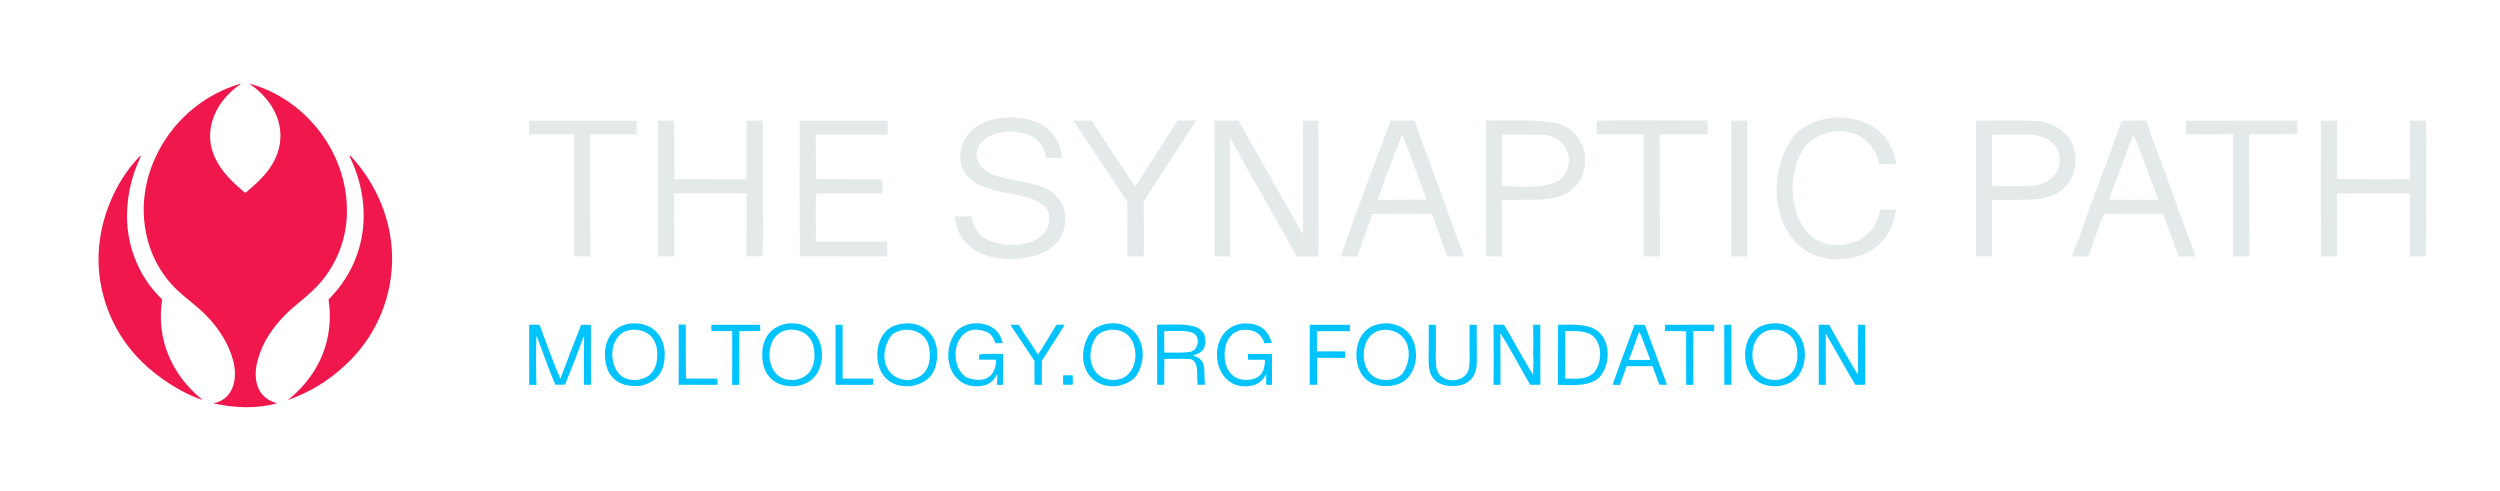
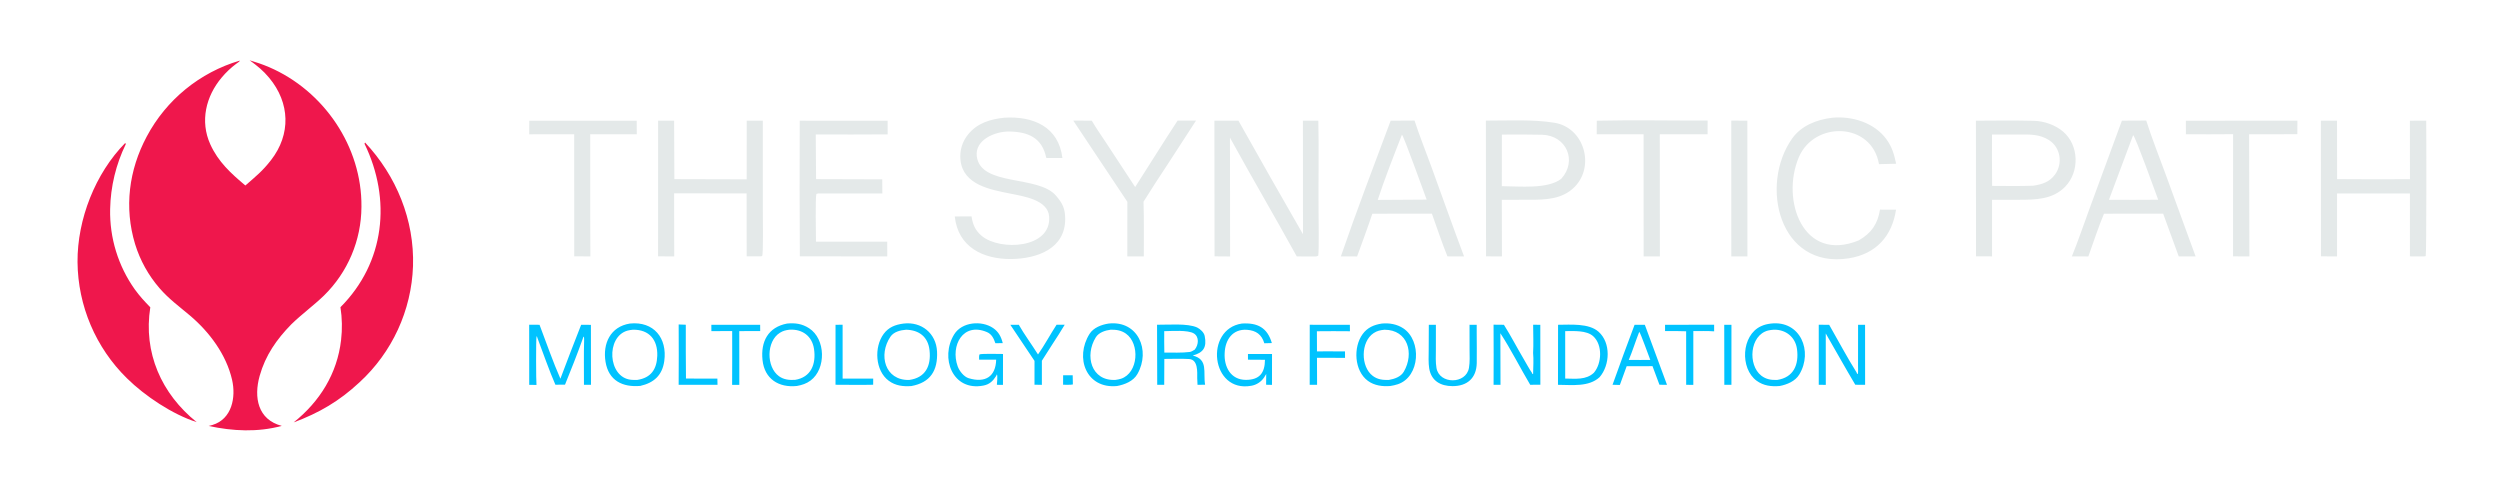
<svg xmlns="http://www.w3.org/2000/svg" role="img" aria-labelledby="brand-title" preserveAspectRatio="xMidYMid meet" viewBox="0 0 570.707 112" width="570.707" height="112">
  <g id="brand-icon" transform="translate(12 12) scale(0.88)">
-     <g id="icon" fill="#ef174c" transform="translate(11.91407 8) scale(0.08417431) translate(-571.912 -525.368)">
+     <g id="icon" fill="#ef174c" transform="translate(6.473223 2) scale(0.09619921) translate(-571.912 -525.368)">
      <path fill-rule="evenodd" d="M 1009.41 526.281 C 1009.93 528.524 1001.28 533.766 999.301 535.254 C 985.128 545.878 972.23 558.104 960.864 571.691 C 917.884 622.511 901.932 689.76 929.812 751.69 C 951.094 798.966 985.73 830.576 1024.55 863.031 C 1052.57 838.488 1070.39 824.632 1093.67 794.668 C 1147.79 724.999 1145.01 640.357 1088.85 572.794 C 1072.16 552.723 1057.03 540.783 1036.04 525.368 C 1053.61 530.559 1071.55 536.609 1088.39 543.84 C 1236.18 607.289 1339.26 758.572 1337.55 920.498 C 1337.23 1010.65 1300.77 1096.91 1236.34 1159.97 C 1208.32 1187.02 1176.66 1209.82 1148.16 1237.69 C 1108.68 1278.12 1078.57 1321.1 1063.06 1376.43 C 1046.8 1434.4 1057.9 1494.37 1122.68 1511.26 C 1057.81 1528.91 990.66 1525.55 925.603 1511.51 C 929.006 1510.7 932.386 1509.8 935.741 1508.81 C 988.309 1492.93 999.531 1434.52 988.705 1387.11 C 973.163 1319.03 927.613 1258.02 874.872 1213.49 C 845.101 1188.35 818.85 1169.59 793.206 1140.12 C 763.114 1105.47 740.614 1064.91 727.156 1021.04 C 697.326 922.641 710.349 821.293 758.532 731.057 C 811.227 631.847 901.654 558.037 1009.41 526.281 z M 1347.34 747.131 C 1431.73 837.1 1480.65 956.384 1476.61 1080.33 C 1472.46 1200.02 1420.4 1313.02 1332.12 1393.94 C 1277.95 1444.48 1223.51 1476.17 1154.69 1501.93 C 1225.17 1445.81 1272.26 1370.28 1282.65 1279.74 C 1286.07 1250.3 1285.5 1220.53 1280.93 1191.24 C 1401.14 1070.75 1418.84 900.479 1345.78 750.338 L 1347.34 747.131 z M 700.694 748.215 L 702.037 751.57 C 675.475 806.181 661.092 865.911 659.881 926.627 C 658.173 1004.07 681.476 1080.01 726.334 1143.16 C 739.792 1161.73 752.289 1175.16 768.16 1191.49 C 748.885 1313.82 798.078 1424.62 893.16 1501.09 C 828.055 1480.34 753.608 1430.67 705.281 1383 C 620.939 1300.29 572.958 1187.43 571.919 1069.3 C 571.241 954.212 619.757 830.288 700.694 748.215 z" />
    </g>
  </g>
  <g id="brand-primary" transform="translate(120 26) scale(0.8095238)">
    <g id="primary" fill="#e4e9e9" transform="translate(1 1) scale(0.1882621) translate(-94.0453 -260.9429)">
      <path fill-rule="evenodd" d="M 2261.07 265.799 C 2290.05 265.585 2319.28 265.29 2348.15 265.994 C 2363.49 266.369 2380.36 272.462 2391.64 282.142 C 2415.68 302.757 2416.51 342.353 2394.7 364.754 C 2375.73 384.252 2349.51 384.197 2325.12 384.276 L 2285.22 384.317 L 2285.23 469.049 L 2261.21 468.982 L 2261.07 265.799 z M 2325.4 286.499 C 2341.52 286.423 2356.77 285.833 2370.97 295.184 C 2388.01 306.411 2391.39 330.136 2379.55 346.456 C 2371.5 357.559 2360.13 361.298 2346.91 363.186 C 2327.05 363.965 2305.33 363.543 2285.31 363.474 C 2285.1 337.827 2285.04 312.179 2285.13 286.532 L 2325.4 286.499 z M 1527.04 265.681 C 1560.17 265.731 1597.6 263.612 1629.83 268.912 C 1674.21 276.211 1690.81 333.72 1659.96 365.013 C 1641.63 383.611 1616.5 384.287 1592.25 384.244 L 1550.9 384.279 L 1551.1 469.103 L 1527.28 469.011 L 1527.04 265.681 z M 1551 286.624 C 1571.18 286.49 1590.95 286.37 1611.11 286.871 C 1647.69 287.781 1664.37 325.954 1639.91 352.86 C 1619.59 368.662 1577.42 364.044 1550.92 363.895 L 1551 286.624 z M 2479.72 265.774 L 2516.17 265.583 C 2524.15 290.842 2535.85 320.669 2545.1 345.781 L 2590.13 469.116 L 2564.84 469.082 C 2557.2 447.69 2549.43 426.347 2541.52 405.055 L 2517.25 405.111 L 2452.9 405.137 C 2445.06 423.603 2436.36 449.924 2429.48 469.153 L 2404.77 469.081 C 2414.05 446.267 2423.17 419.614 2431.69 396.316 L 2479.72 265.774 z M 2496.53 287.486 C 2499.91 289.202 2529.8 372.857 2534.09 384.205 L 2496.75 384.378 L 2460.34 384.257 L 2496.53 287.486 z M 1384.4 265.82 L 1420.16 265.6 C 1427.01 286.812 1437.01 311.895 1444.86 333.39 C 1461.3 378.428 1477.46 424.332 1494.35 469.119 L 1469.44 469.037 C 1461.37 449.193 1453.5 425.51 1446.19 405.111 L 1422.09 405.1 L 1356.96 405.148 C 1349.91 426.324 1341.72 448.098 1334.12 469.151 L 1309.83 469.05 C 1332.81 402.261 1359.65 332.09 1384.4 265.82 z M 1401.32 286.767 C 1404.35 289.689 1434.2 373.201 1438.33 384.021 L 1402.5 384.265 L 1365.03 384.479 C 1374.14 356.19 1390.32 314.796 1401.32 286.767 z M 1120.38 265.757 L 1156.4 265.785 C 1188.29 322.675 1220.53 379.374 1253.09 435.88 L 1252.98 265.787 L 1276.06 265.799 C 1277.09 310.119 1276 356.205 1276.39 400.671 C 1276.48 412.02 1277.22 458.979 1275.94 468.033 C 1273.14 469.711 1269.93 469.197 1266.5 469.15 L 1243.78 469.133 C 1210.9 409.51 1176.39 350.779 1143.7 291.212 L 1143.89 469.179 L 1120.6 469 L 1120.38 265.757 z M 805.759 261.337 C 848.966 258.663 887.079 274.894 892.708 321.696 L 868.563 321.643 C 862.496 291.533 841.635 282.386 812.856 282.026 C 792 281.765 761.414 294.388 764.463 319.124 C 770.077 364.664 856.41 346.958 882.992 378.002 C 892.751 389.398 896.632 396.77 896.902 412.196 C 897.469 458.038 854.161 472.568 816.152 473.032 C 773.547 473.422 736.246 454.825 731.491 409.269 L 756.542 409.119 C 758.424 420.732 761.751 429.978 772.006 438.491 C 799.391 461.222 876.544 457.433 872.845 409.272 C 870.929 384.335 834.692 379.081 814.37 374.981 C 785.488 369.153 744.141 362.266 740.068 325.026 C 738.463 311.044 742.639 297.014 751.629 286.186 C 765.49 269.204 784.783 263.557 805.759 261.337 z M 2777.74 265.733 L 2801.93 265.755 L 2802.08 353.338 C 2838.45 353.627 2874.82 353.662 2911.19 353.445 L 2911.1 265.844 L 2935.54 265.775 C 2935.88 286.217 2936.03 466.172 2934.81 468.658 L 2932.25 469.098 L 2911.15 469.034 L 2911.13 374.775 L 2801.98 374.837 L 2801.97 469.119 L 2777.9 468.996 L 2777.74 265.733 z M 419.858 265.804 L 443.97 265.766 L 443.998 402.566 C 443.982 410.305 444.925 465.273 442.914 468.616 L 440.25 469.004 L 419.788 468.975 L 419.686 374.741 L 311.095 374.602 L 311.265 469.104 L 287.055 468.992 L 287.123 265.792 L 311.095 265.807 L 311.47 353.378 L 419.79 353.669 L 419.858 265.804 z M 499.264 265.825 L 630.941 265.841 L 630.965 286.312 C 595.062 286.546 559.159 286.577 523.256 286.403 L 523.738 353.384 L 622.855 353.688 L 623.01 374.865 L 529.75 374.834 C 527.061 374.721 526.781 374.528 524.211 375.498 C 522.46 380.985 523.589 437.229 523.611 446.982 L 630.322 447.016 L 630.367 469.114 L 499.411 468.975 C 499.007 401.259 498.958 333.541 499.264 265.825 z M 2045.71 261.405 C 2075.57 258.579 2108.76 268.644 2126.96 293.539 C 2135.69 305.489 2138.49 316.306 2141.58 330.302 L 2115.89 330.906 C 2104.83 267.514 2018.91 266.021 1995.77 320.644 C 1968.67 384.608 2001.93 479.364 2085.56 445.094 C 2104.48 434.26 2113.87 420.582 2117.37 399.034 L 2141.4 399.118 C 2135.44 438.493 2111.74 465.445 2070.76 471.935 C 1966.38 488.465 1936.43 362.319 1985.76 292.548 C 1999.4 273.258 2022.41 264.246 2045.71 261.405 z M 1065.24 265.728 L 1092.83 265.707 L 1050.78 330.531 C 1038.34 349.251 1026.15 368.135 1014.21 387.179 C 1015.1 413.279 1014.56 442.72 1014.68 469.086 L 989.937 469.065 L 989.997 387.298 L 909.016 265.719 L 936.691 265.734 C 942.249 275.513 951.795 289.175 958.111 298.795 L 1001.7 365.192 C 1023.01 332.115 1043.61 298.578 1065.24 265.728 z M 2575.54 265.842 L 2742.63 265.794 L 2742.51 286.069 L 2670.29 286.168 L 2670.53 397.25 L 2670.7 469.134 L 2646.18 468.998 L 2646.27 286.028 C 2622.71 286.243 2599.15 286.276 2575.6 286.125 L 2575.54 265.842 z M 1693.14 265.845 C 1746.7 264.622 1805.17 265.736 1859.17 265.62 L 1859.15 286.187 L 1787.53 286.189 L 1787.6 397.5 L 1787.67 469.06 L 1763.32 469.131 L 1763.26 286.181 L 1693.04 286.125 L 1693.14 265.845 z M 94.134 265.877 L 255.053 265.872 L 255.177 286.189 L 185.418 286.133 L 185.413 399.482 L 185.67 469.094 L 161.486 468.969 L 161.405 286.113 L 94.045 286.202 L 94.134 265.877 z M 1894.59 265.666 L 1918.68 265.793 L 1918.81 469.091 L 1894.65 469.085 L 1894.59 265.666 z" />
    </g>
  </g>
  <g id="brand-secondary" transform="translate(120 73) scale(0.8)">
    <g id="secondary-foundation" fill="#00c3ff" transform="translate(1 1) scale(0.1344754) translate(-107.827 -992.7121)">
      <path fill-rule="evenodd" d="M 902.035 993.339 C 940.346 988.619 971.498 1014.08 973.328 1052.67 C 975.246 1093.14 959.032 1118.56 918.756 1125.93 C 901.503 1127.11 885.333 1125.41 870.807 1114.64 C 841.807 1093.15 839.456 1043.06 860.074 1015.26 C 870.696 1000.94 884.874 995.618 902.035 993.339 z M 907.691 1006.38 C 935.325 1007.05 954.392 1021.43 957.447 1050.3 C 960.921 1083.13 948.915 1108.3 914.152 1112.98 C 862.325 1114.2 848.382 1059.42 874.463 1021.14 C 881.542 1010.75 895.568 1007.3 907.691 1006.38 z M 321.607 993.26 C 372.315 988.017 401.254 1024.31 394.512 1072.87 C 390.305 1103.17 372.331 1119.16 343.606 1125.6 C 306.255 1128.86 276.354 1114.49 269.862 1074.42 C 263.597 1035.75 280.123 999.798 321.607 993.26 z M 328.113 1006.35 C 362.752 1005.82 380.76 1028.09 379.662 1061.64 C 378.719 1090.47 366.12 1108.49 337.249 1112.88 C 332.897 1113.08 328.293 1113.02 323.96 1112.58 C 274.348 1107.56 270.319 1021.04 316.603 1008.24 C 320.282 1007.23 324.3 1006.77 328.113 1006.35 z M 655.063 993.29 C 672.415 991.696 686.701 993.541 701.764 1003.2 C 737.197 1025.93 738.312 1089.44 704.911 1114.23 C 695.994 1120.84 686.859 1123.72 675.996 1125.73 C 637.515 1129.84 607.14 1110.88 602.972 1070.61 C 598.929 1031.54 614.765 1001.01 655.063 993.29 z M 659.757 1006.36 C 687.167 1004.44 708.165 1019.7 712.257 1047.1 C 717.034 1079.1 706.127 1107.44 671.896 1112.8 C 659.698 1113.47 648.124 1112.39 637.917 1105.03 C 610.696 1085.41 610.823 1030.84 639.923 1012.82 C 646.767 1008.58 651.898 1007.45 659.757 1006.36 z M 2742.67 993.317 C 2805.27 985.973 2832.7 1052.33 2802.94 1101.47 C 2794.33 1115.69 2777.06 1122.84 2761.24 1125.82 C 2743.78 1127.34 2727.17 1125.34 2712.6 1114.73 C 2676.76 1088.62 2680.01 1018.05 2721.73 998.949 C 2729.25 995.507 2734.5 994.422 2742.67 993.317 z M 2748.45 1006.36 C 2774.26 1005.52 2794.78 1021.92 2798.15 1047.51 C 2802.51 1080.57 2790.92 1107.61 2756.22 1112.91 C 2743.71 1113.45 2732.46 1111.74 2722.33 1103.82 C 2693.28 1081.13 2697.63 1018.12 2736.72 1008.07 C 2740.52 1007.1 2744.54 1006.71 2748.45 1006.36 z M 1917.13 993.291 C 1933.24 991.72 1949.38 994.621 1962.72 1003.45 C 2002.08 1029.49 1998.5 1105.91 1951.3 1121.99 C 1945.73 1123.89 1940.97 1124.79 1935.24 1125.78 C 1918.9 1127.27 1901.15 1124.89 1887.55 1114.85 C 1858.55 1093.46 1856.05 1043.37 1876.53 1015.5 C 1886.69 1001.67 1900.65 995.803 1917.13 993.291 z M 1922.79 1006.41 C 1972.4 1006.36 1986.43 1056.54 1963.8 1095.39 C 1957.41 1106.35 1944.05 1110.89 1931.97 1112.94 C 1919.39 1113.29 1908.35 1112.16 1897.99 1104.4 C 1871.85 1084.82 1872.1 1031.78 1899.77 1013.56 C 1907.42 1008.52 1913.9 1007.31 1922.79 1006.41 z M 1337.5 993.282 C 1399.92 986.266 1427 1050.33 1398.54 1100.32 C 1389.86 1115.58 1371.85 1122.73 1355.24 1125.84 C 1290 1132.25 1264.99 1065.85 1297.01 1015.1 C 1305.28 1002 1322.53 995.48 1337.5 993.282 z M 1341.96 1006.29 C 1353.93 1006.19 1364.26 1007.71 1374.1 1014.65 C 1404.11 1035.81 1400.79 1098.06 1363.65 1110.42 C 1360.03 1111.63 1355.62 1112.28 1351.86 1112.86 C 1300.17 1115.55 1286.12 1061.03 1310.22 1022.44 C 1316.65 1012.12 1330.28 1007.79 1341.96 1006.29 z M 2291.11 995.884 C 2317.7 995.807 2356.42 992.241 2377.12 1010.72 C 2403.4 1034.19 2401.48 1081.06 2379.43 1106.89 C 2356.5 1128.21 2321.18 1123.43 2290.95 1123.28 L 2291.11 995.884 z M 2306.26 1009.34 C 2324.53 1009.28 2351.41 1007.38 2365.6 1020.08 C 2385.91 1038.26 2384.14 1077.9 2367.1 1097.73 C 2350.34 1113.39 2328.25 1110.18 2306.27 1110.01 L 2306.26 1009.34 z M 1440.17 995.811 C 1463.7 996.096 1504.78 992.284 1525.33 1001.67 C 1532.05 1005.1 1539.74 1012.02 1541.28 1019.67 C 1546.22 1044.19 1538.15 1055.01 1515.89 1061.16 C 1549.37 1069.45 1537.62 1096.37 1542.14 1123.14 L 1526.05 1123.22 L 1525.41 1109.25 C 1525.4 1096.39 1527.57 1069.73 1508.08 1068.56 C 1491.14 1067.53 1472.78 1068.32 1455.63 1068.34 L 1455.38 1123.19 L 1440.53 1123.23 L 1440.17 995.811 z M 1455.4 1009.44 C 1470.47 1009.29 1506.02 1006.39 1518.57 1014.45 C 1529.78 1021.64 1528.56 1038.23 1520.11 1048.64 C 1517.45 1050.26 1512.79 1053.17 1509.76 1053.56 C 1493.43 1055.72 1472.17 1054.84 1455.64 1054.87 C 1455.44 1040.05 1455.19 1024.24 1455.4 1009.44 z M 107.827 995.784 L 129.806 995.876 C 142.928 1030.59 159.41 1077.36 174.109 1110.32 C 188.477 1072.06 203.157 1033.92 218.148 995.892 L 238.853 996.03 L 239.008 1123.2 L 224.087 1123.3 C 224.244 1092.41 223.455 1059.54 224.439 1028.87 L 221.385 1025.93 C 210.704 1056.13 196.008 1093.2 183.883 1122.97 L 163.474 1123.07 C 150.865 1094.46 136.799 1054.05 125.474 1024.16 C 122.174 1030.71 124.723 1109.24 123.381 1123.56 L 107.939 1123.32 L 107.827 995.784 z M 123.381 1123.56 C 122.406 1117.96 122.075 1026.68 123.474 1020.51 L 124.37 1020.74 L 125.474 1024.16 C 122.174 1030.71 124.723 1109.24 123.381 1123.56 z M 221.385 1025.93 C 221.773 1024.66 222.523 1021.79 223.561 1020.89 C 224.62 1021.42 224.412 1027.69 224.439 1028.87 L 221.385 1025.93 z M 2453.48 995.897 C 2460.66 995.987 2468.01 995.885 2475.21 995.865 L 2522.28 1123.24 L 2506.24 1123.15 C 2501.13 1110.06 2496.22 1096.89 2491.5 1083.65 L 2474.18 1083.8 L 2436.7 1083.78 L 2422.23 1123.6 C 2417.24 1123.34 2411.74 1123.32 2406.71 1123.2 C 2421.92 1080.63 2437.51 1038.19 2453.48 995.897 z M 2463.4 1010.8 C 2466.66 1014.43 2483.52 1062.37 2486.84 1070.49 L 2466.25 1070.56 C 2457.88 1070.49 2449.52 1070.48 2441.15 1070.52 C 2449.07 1051.91 2455.76 1030.07 2463.4 1010.8 z M 2154.23 995.679 C 2161.51 995.754 2168.95 995.909 2176.22 995.899 C 2190.98 1019.21 2203.97 1044.52 2218.05 1068.28 C 2222.19 1075.27 2231.22 1091.86 2235.73 1097.87 C 2239.15 1095.25 2236.9 1064.65 2238.15 1055.64 C 2239.24 1039.42 2238.31 1012.75 2238.22 995.801 L 2253.44 995.916 L 2253.56 1123.07 L 2232.03 1123.22 C 2211.85 1089.35 2190 1046.17 2168.69 1013.81 L 2168.98 1123.31 L 2154.27 1123.32 C 2154.28 1080.99 2154.71 1037.96 2154.23 995.679 z M 2238.15 1055.64 C 2239.49 1069.12 2238.41 1086.64 2238.15 1100.26 C 2237.97 1100.34 2237.79 1100.43 2237.62 1100.51 C 2236.43 1100.41 2236.06 1098.82 2235.73 1097.87 C 2239.15 1095.25 2236.9 1064.65 2238.15 1055.64 z M 2844.28 995.789 L 2866.4 995.946 C 2884.85 1027.99 2905.1 1066.35 2924.53 1096.99 C 2929.57 1093.26 2924.14 1086.26 2927.64 1082.27 C 2927.84 1053.47 2927.86 1024.67 2927.73 995.877 L 2942.58 995.927 L 2942.65 1123.32 L 2921.83 1123.14 C 2900.6 1087.46 2879.94 1050.36 2859.17 1014.32 L 2859.24 1123.33 L 2844.3 1123.3 L 2844.28 995.789 z M 2924.53 1096.99 C 2929.57 1093.26 2924.14 1086.26 2927.64 1082.27 C 2927.74 1084.46 2928.06 1099.17 2927.15 1100.34 C 2925.66 1100.98 2924.82 1097.86 2924.53 1096.99 z M 1620.15 993.253 C 1653.39 991.149 1674.23 1002 1683.8 1034.69 L 1667.81 1035.11 C 1662.22 1016.37 1650.16 1007.98 1630.95 1006.53 C 1600.42 1004.49 1584.79 1027.69 1583.66 1055.66 C 1581.96 1084.92 1596.37 1112.92 1628.89 1112.8 C 1657.97 1112.69 1668.91 1097.8 1669.17 1070.19 L 1648.5 1070.04 L 1633.09 1069.97 L 1633.08 1057.85 L 1684.14 1057.87 L 1684.07 1123.41 L 1671.61 1123.12 L 1671.84 1100.36 C 1670.41 1102.88 1668.88 1105.34 1667.26 1107.75 C 1661.02 1117.06 1651.24 1123.4 1640.19 1125.31 C 1554.19 1140.97 1540.28 1005.19 1620.15 993.253 z M 1099.12 1104.02 C 1092.22 1114.82 1085.12 1122.24 1071.99 1124.83 C 1006.08 1137.84 979.147 1065.85 1009.65 1016.33 C 1026.08 989.666 1067.88 986.21 1092.26 1002.78 C 1103.9 1010.71 1109.37 1021.29 1112.75 1034.77 L 1097.11 1035.03 C 1093.74 1025.03 1089.36 1015.72 1079.25 1011.42 C 1028.37 989.786 1001.4 1040.02 1017.07 1083.92 C 1020.59 1093.78 1030.19 1106.13 1040.38 1109.24 C 1075.86 1120.03 1097.8 1105.72 1098.8 1069.96 L 1062.62 1069.95 C 1062.57 1066.19 1062.1 1062.01 1063.5 1058.67 C 1069.27 1056.89 1105.11 1057.79 1113.3 1057.85 L 1113.22 1123.35 L 1100.29 1123.31 C 1098.91 1116.4 1100.76 1111.55 1099.12 1104.02 z M 1099.12 1104.02 C 1099.23 1103.46 1099.46 1101.25 1100.56 1101.64 C 1101.94 1103.21 1100.77 1120.61 1100.29 1123.31 C 1098.91 1116.4 1100.76 1111.55 1099.12 1104.02 z M 2103.25 995.858 L 2118.49 995.904 L 2118.47 1013.25 C 2118.41 1034.52 2119.02 1055.91 2118.57 1077.23 C 2117.9 1109.07 2098.32 1126.18 2067.03 1126.08 C 2041.78 1126 2022.08 1114.88 2017.69 1088.58 C 2015.72 1076.76 2016.54 1062.49 2016.59 1050.38 L 2016.85 995.962 L 2031.87 995.931 C 2032 1013.77 2031.99 1031.61 2031.83 1049.44 C 2031.77 1062 2031 1075.23 2033.1 1087.52 C 2039.09 1122.59 2096.09 1122.41 2102.05 1087.3 C 2104.2 1074.68 2103.39 1061.6 2103.32 1048.83 C 2103.19 1031.18 2103.17 1013.52 2103.25 995.858 z M 1764.18 995.853 L 1849.34 995.987 L 1849.45 1009.61 C 1826.09 1009.34 1802.73 1009.34 1779.37 1009.62 L 1779.55 1052.32 C 1799.29 1052.15 1819.24 1052.36 1839 1052.44 L 1839.06 1066.17 C 1819.47 1065.82 1799.18 1066.04 1779.54 1065.99 L 1779.75 1123.24 L 1764.08 1123.29 L 1764.18 995.853 z M 1226.97 995.826 L 1244.22 995.858 C 1235.94 1009.66 1227.35 1023.27 1218.45 1036.69 L 1195.78 1072.19 L 1195.75 1123.35 L 1180.11 1123.04 L 1180.15 1072.5 L 1128.82 995.896 L 1146.79 995.859 C 1157.38 1014.71 1175.49 1039.58 1187.56 1058.88 C 1200.47 1040.74 1214.32 1015.19 1226.97 995.826 z M 2518.15 995.913 L 2622.29 995.798 L 2622.3 1009.78 C 2608.55 1008.81 2592.12 1009.25 2578.14 1009.28 L 2578.12 1078.89 L 2578.12 1123.44 L 2562.97 1123.24 L 2562.9 1009.67 C 2548.39 1008.99 2532.75 1009.23 2518.15 1009.2 L 2518.15 995.913 z M 494.41 995.91 L 597.967 995.949 L 598.068 1009.24 L 553.654 1009.32 L 553.75 1080.5 L 553.742 1123.37 L 538.499 1123.42 C 538.969 1085.51 538.473 1047.26 538.602 1009.26 L 494.492 1009.33 L 494.41 995.91 z M 425.054 995.215 L 440.188 995.792 C 440.065 1033.86 440.189 1071.93 440.558 1110 L 507.214 1110.1 L 507.486 1123.25 L 425.032 1123.24 C 425.506 1080.83 425.1 1037.69 425.054 995.215 z M 757.918 995.945 L 772.939 995.749 L 772.965 1110.13 L 837.867 1110.14 L 837.768 1123.13 C 812.076 1123.78 783.784 1123.17 757.884 1123.16 L 757.918 995.945 z M 2643.73 995.933 L 2659.03 995.895 L 2659 1123.23 L 2643.91 1123.22 L 2643.73 995.933 z M 1240.86 1102.97 L 1261.16 1102.96 L 1261.55 1122.46 C 1257.93 1123.63 1245.58 1123.09 1240.8 1123.15 L 1240.86 1102.97 z" />
    </g>
  </g>
</svg>
